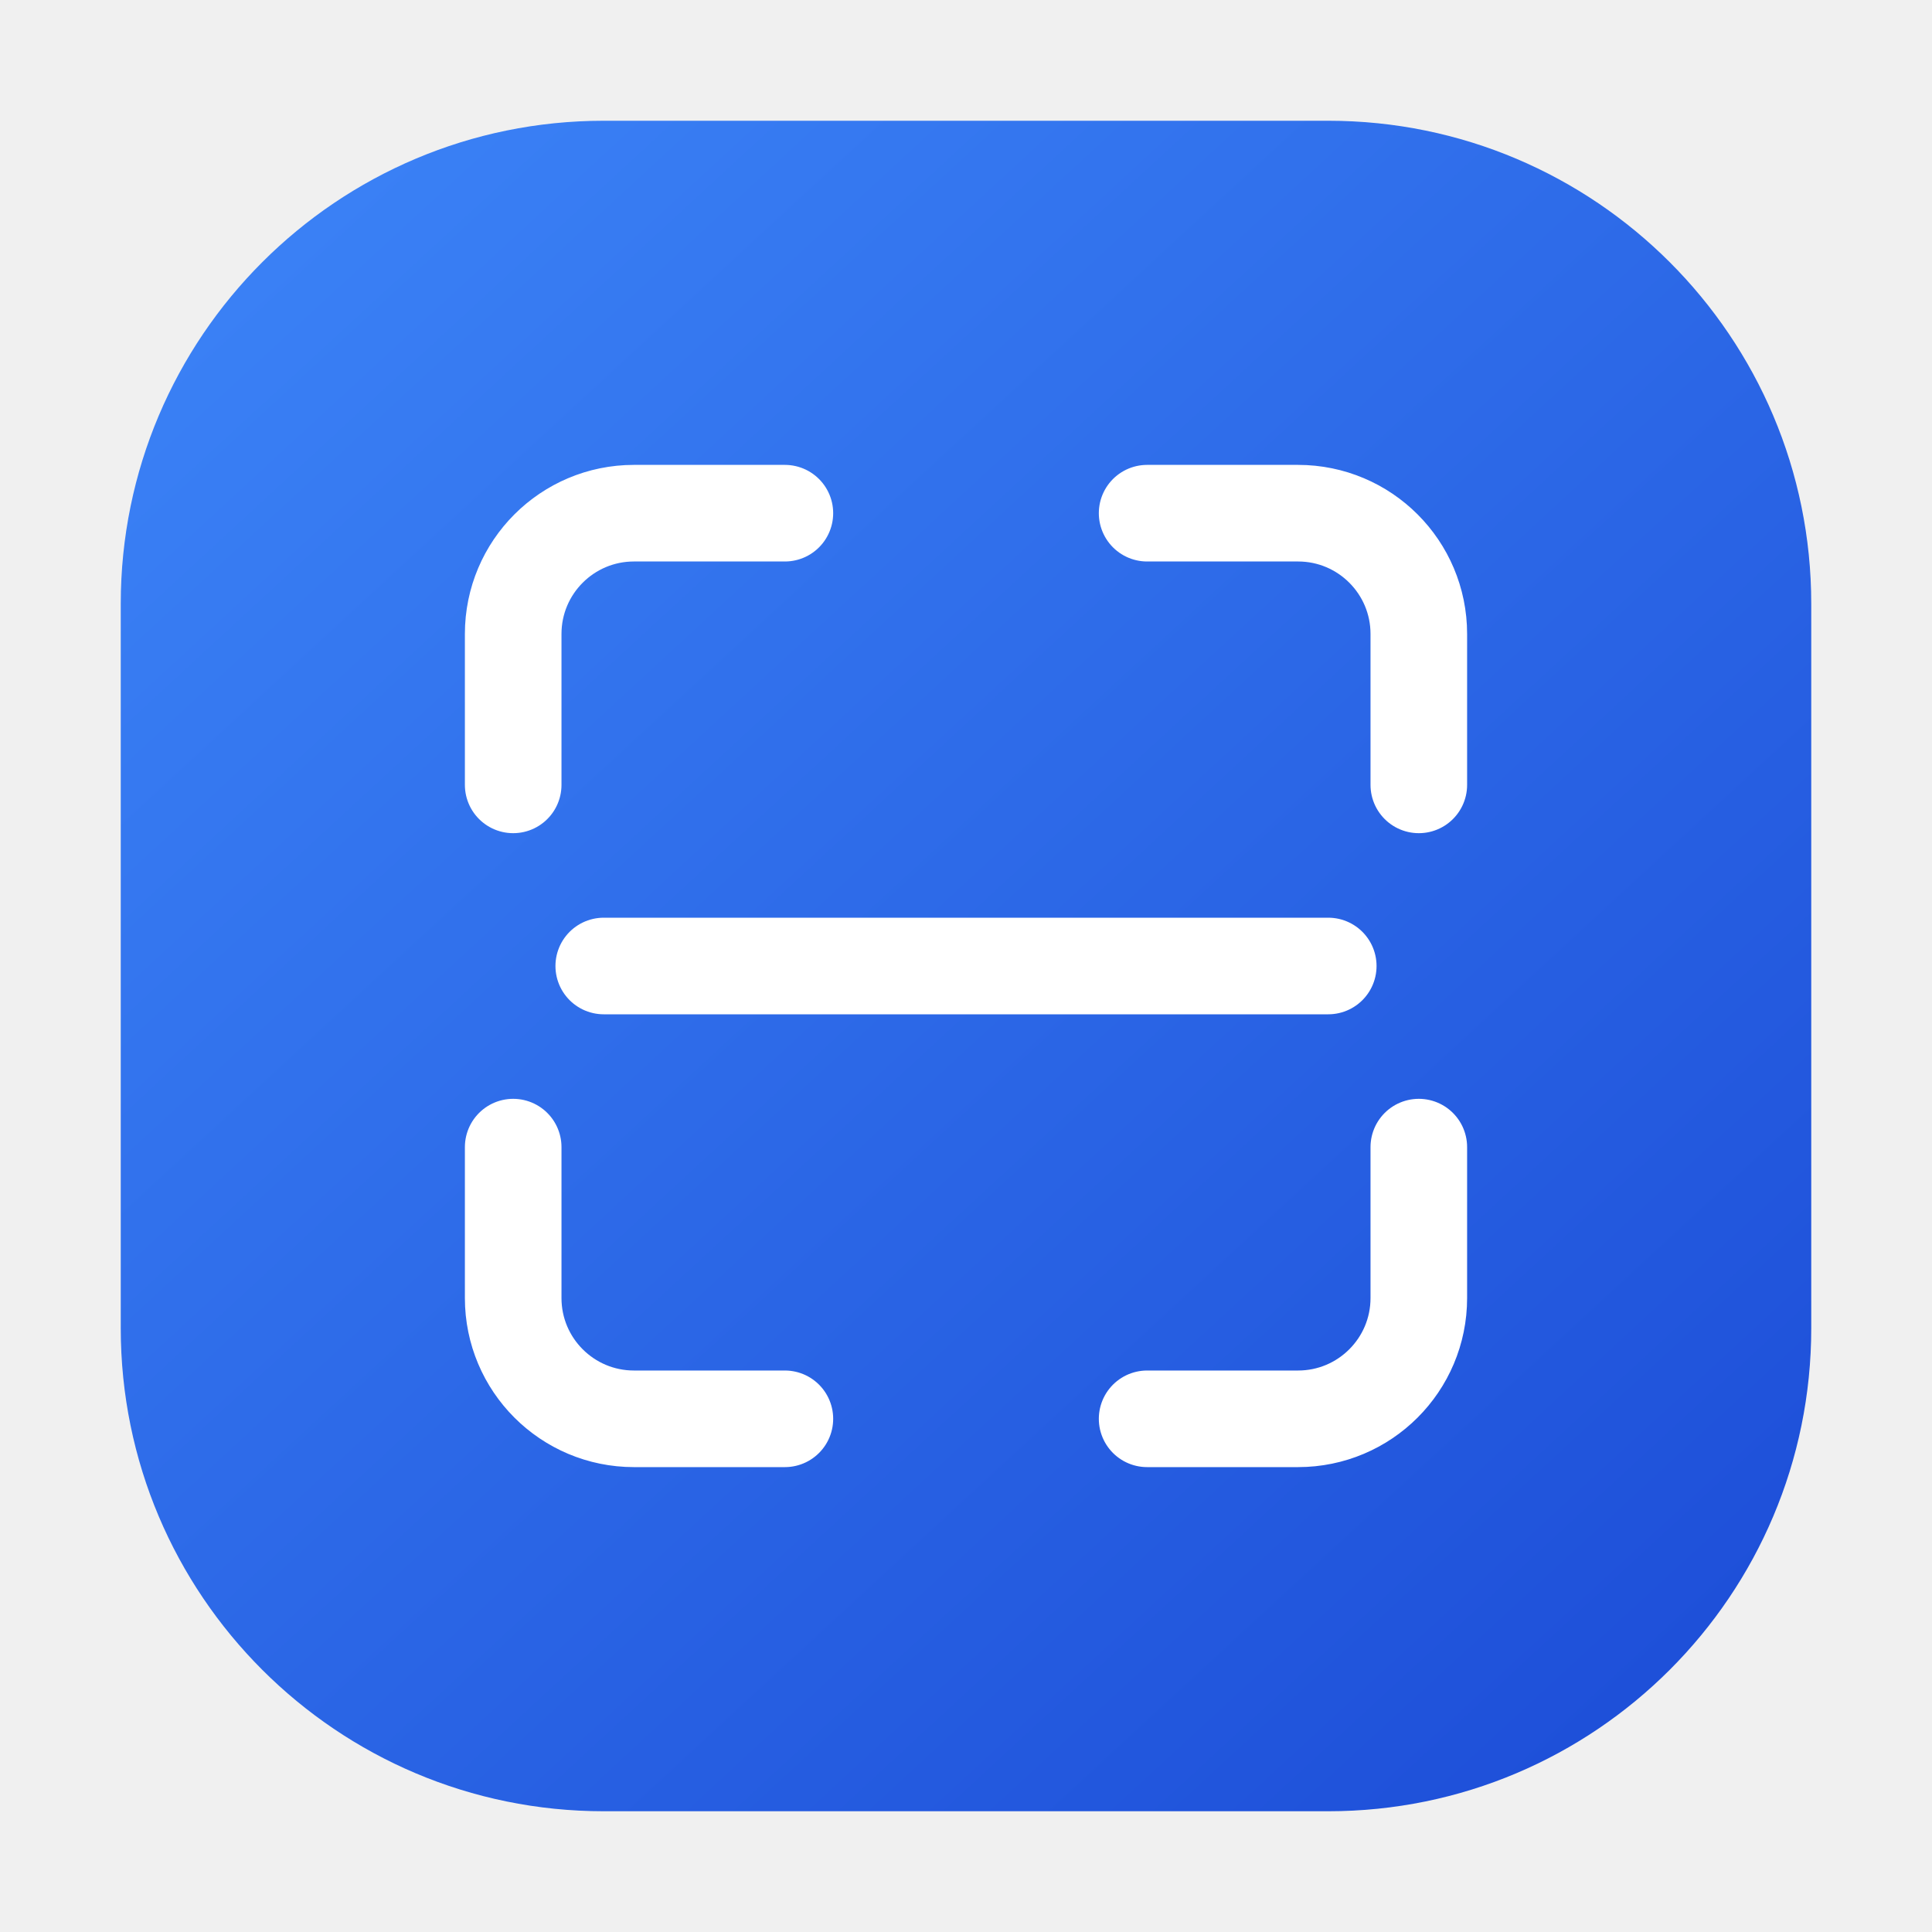
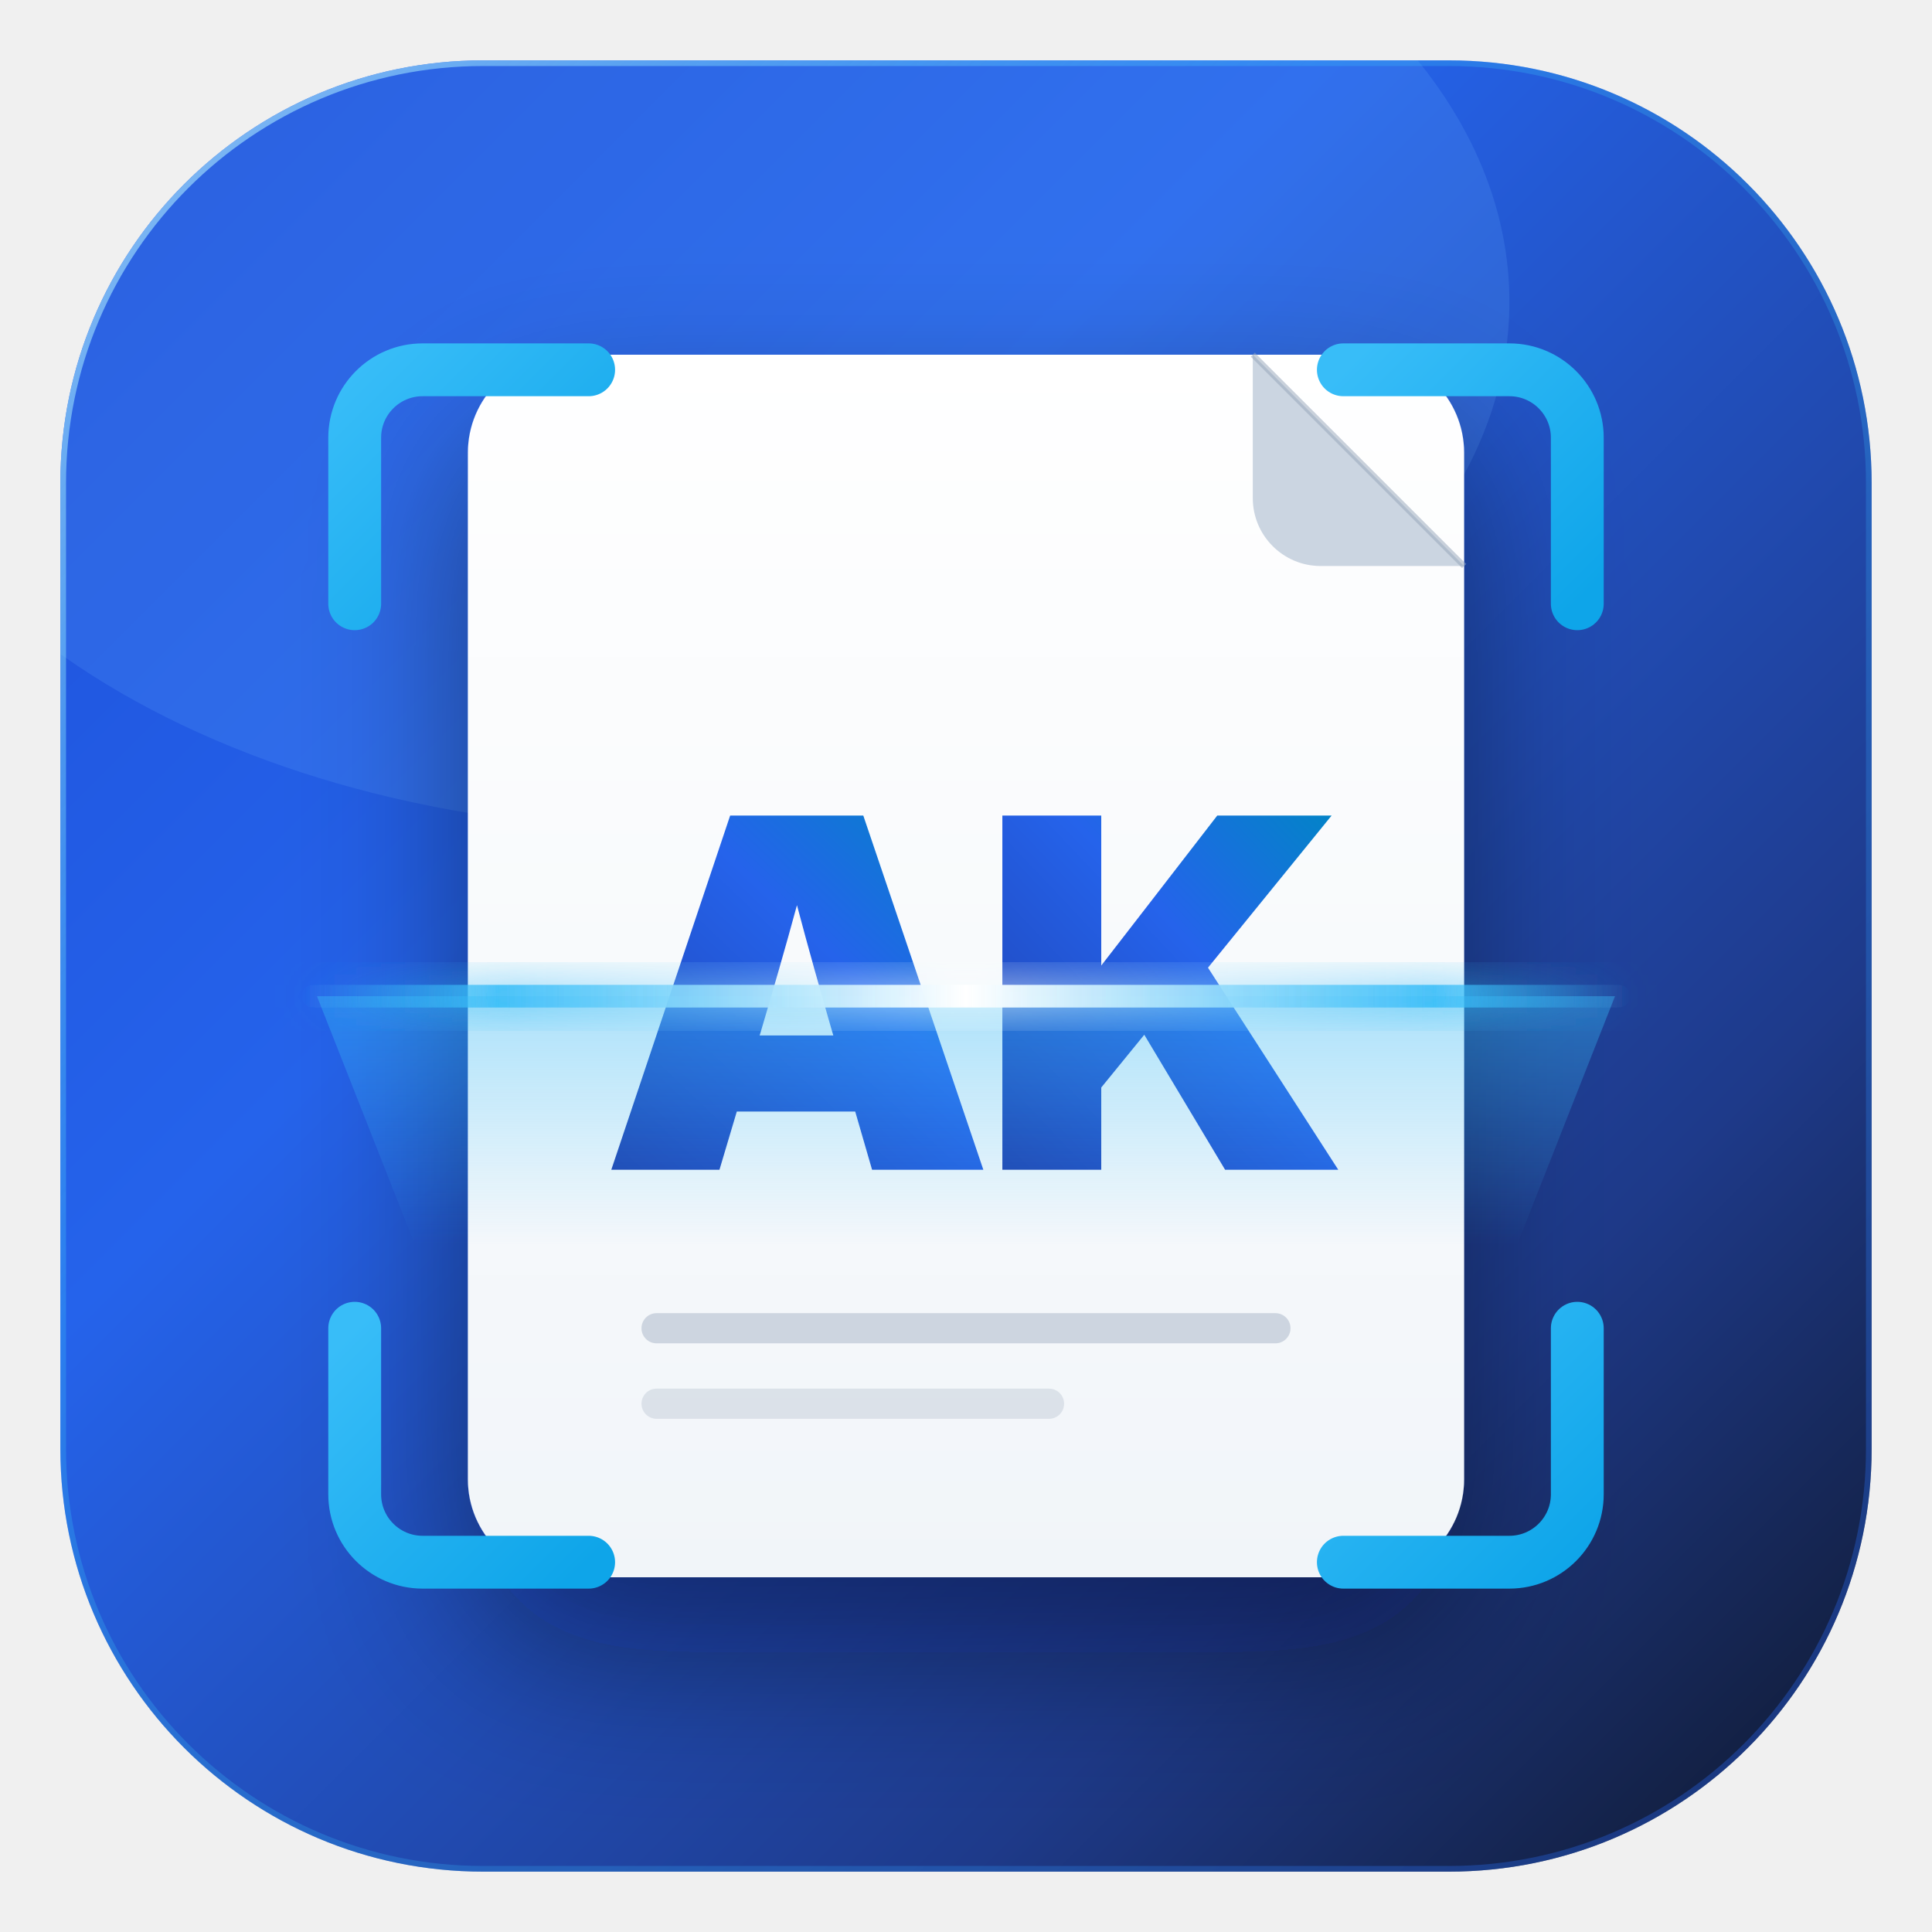
- <svg xmlns="http://www.w3.org/2000/svg" viewBox="0 0 64 64">
+ <svg xmlns="http://www.w3.org/2000/svg" viewBox="0 0 512 512" width="512" height="512">
  <defs>
-     <linearGradient id="b" x1="8" y1="6" x2="56" y2="58" gradientUnits="userSpaceOnUse">
-       <stop stop-color="#3b82f6" />
-       <stop offset="1" stop-color="#1d4ed8" />
+     <clipPath id="squircleClip">
+       <rect x="16" y="16" width="480" height="480" rx="112" />
+     </clipPath>
+     <linearGradient id="bg" x1="0%" y1="0%" x2="100%" y2="100%">
+       <stop offset="0%" stop-color="#1d4ed8" />
+       <stop offset="35%" stop-color="#2563eb" />
+       <stop offset="75%" stop-color="#1e3a8a" />
+       <stop offset="100%" stop-color="#0f172a" />
    </linearGradient>
+     <linearGradient id="rim" x1="0%" y1="0%" x2="100%" y2="100%">
+       <stop offset="0%" stop-color="#bae6fd" stop-opacity="0.75" />
+       <stop offset="35%" stop-color="#38bdf8" stop-opacity="0.3" />
+       <stop offset="100%" stop-color="#1e40af" stop-opacity="0.55" />
+     </linearGradient>
+     <linearGradient id="cardGrad" x1="0%" y1="0%" x2="0%" y2="100%">
+       <stop offset="0%" stop-color="#ffffff" />
+       <stop offset="100%" stop-color="#f1f5f9" />
+     </linearGradient>
+     <linearGradient id="laserGrad" x1="0%" y1="0%" x2="100%" y2="0%">
+       <stop offset="0%" stop-color="#38bdf8" stop-opacity="0" />
+       <stop offset="15%" stop-color="#38bdf8" stop-opacity="0.85" />
+       <stop offset="50%" stop-color="#ffffff" stop-opacity="1" />
+       <stop offset="85%" stop-color="#38bdf8" stop-opacity="0.85" />
+       <stop offset="100%" stop-color="#38bdf8" stop-opacity="0" />
+     </linearGradient>
+     <linearGradient id="curtainGrad" x1="0%" y1="0%" x2="0%" y2="100%">
+       <stop offset="0%" stop-color="#38bdf8" stop-opacity="0.4" />
+       <stop offset="100%" stop-color="#38bdf8" stop-opacity="0" />
+     </linearGradient>
+     <linearGradient id="symbolGrad" x1="0%" y1="0%" x2="100%" y2="100%">
+       <stop offset="0%" stop-color="#1e40af" />
+       <stop offset="60%" stop-color="#2563eb" />
+       <stop offset="100%" stop-color="#0284c7" />
+     </linearGradient>
+     <linearGradient id="bracketGrad" x1="0%" y1="0%" x2="100%" y2="100%">
+       <stop offset="0%" stop-color="#38bdf8" />
+       <stop offset="100%" stop-color="#0ea5e9" />
+     </linearGradient>
+     <filter id="cardShadow" x="-20%" y="-15%" width="140%" height="140%">
+       <feDropShadow dx="0" dy="20" stdDeviation="22" flood-color="#020617" flood-opacity="0.45" />
+     </filter>
+     <filter id="laserGlow" x="-20%" y="-100%" width="140%" height="300%">
+       <feGaussianBlur stdDeviation="6" result="blur" />
+       <feMerge>
+         <feMergeNode in="blur" />
+         <feMergeNode in="SourceGraphic" />
+       </feMerge>
+     </filter>
  </defs>
-   <rect x="4" y="4" width="56" height="56" rx="16" fill="url(#b)" />
-   <g fill="none" stroke="#fff" stroke-width="3.2" stroke-linecap="round">
-     <path d="M17 26v-5a4 4 0 0 1 4-4h5M38 17h5a4 4 0 0 1 4 4v5M47 38v5a4 4 0 0 1-4 4h-5M26 47h-5a4 4 0 0 1-4-4v-5" />
-     <path d="M20 32h24" />
+   <g clip-path="url(#squircleClip)">
+     <rect x="16" y="16" width="480" height="480" rx="112" fill="url(#bg)" />
+     <ellipse cx="180" cy="80" rx="220" ry="140" fill="#60a5fa" opacity="0.2" />
+     <rect x="16" y="16" width="480" height="480" rx="112" fill="none" stroke="url(#rim)" stroke-width="3" />
+     <g filter="url(#cardShadow)">
+       <rect x="124" y="94" width="264" height="324" rx="26" fill="url(#cardGrad)" />
+       <path d="M 332 94 L 388 150 L 350 150 A 18 18 0 0 1 332 132 Z" fill="#cbd5e1" />
+       <path d="M 332 94 L 388 150" stroke="#94a3b8" stroke-width="1.5" opacity="0.5" />
+     </g>
+     <g fill="url(#symbolGrad)" transform="translate(162, 310) scale(0.063, -0.063)">
+       <path d="M0 0L500 1490L1060 1490L1565 0L1097 0L1026 245L528 245L455 0ZM624 565L934 565L930 578Q891 713 854 845Q817 977 781 1113Q744 977 706 845Q668 713 628 578Z" />
+       <path transform="translate(1565, 0)" d="M80 0L80 1490L496 1490L496 859Q544 921 592 983Q640 1045 688 1107L984 1490L1465 1490L945 850L1493 0L1017 0L677 568L496 346L496 0Z" />
+     </g>
+     <rect x="170" y="348" width="172" height="8" rx="4" fill="#94a3b8" opacity="0.4" />
+     <rect x="170" y="368" width="112" height="8" rx="4" fill="#94a3b8" opacity="0.25" />
+     <polygon points="84,264 428,264 402,330 110,330" fill="url(#curtainGrad)" />
+     <rect x="80" y="261" width="352" height="6" rx="3" fill="url(#laserGrad)" filter="url(#laserGlow)" />
+     <g fill="none" stroke="url(#bracketGrad)" stroke-width="14" stroke-linecap="round" stroke-linejoin="round">
+       <path d="M 94 160 L 94 116 A 18 18 0 0 1 112 98 L 156 98" />
+       <path d="M 356 98 L 400 98 A 18 18 0 0 1 418 116 L 418 160" />
+       <path d="M 94 352 L 94 396 A 18 18 0 0 0 112 414 L 156 414" />
+       <path d="M 356 414 L 400 414 A 18 18 0 0 0 418 396 L 418 352" />
+     </g>
  </g>
</svg>
